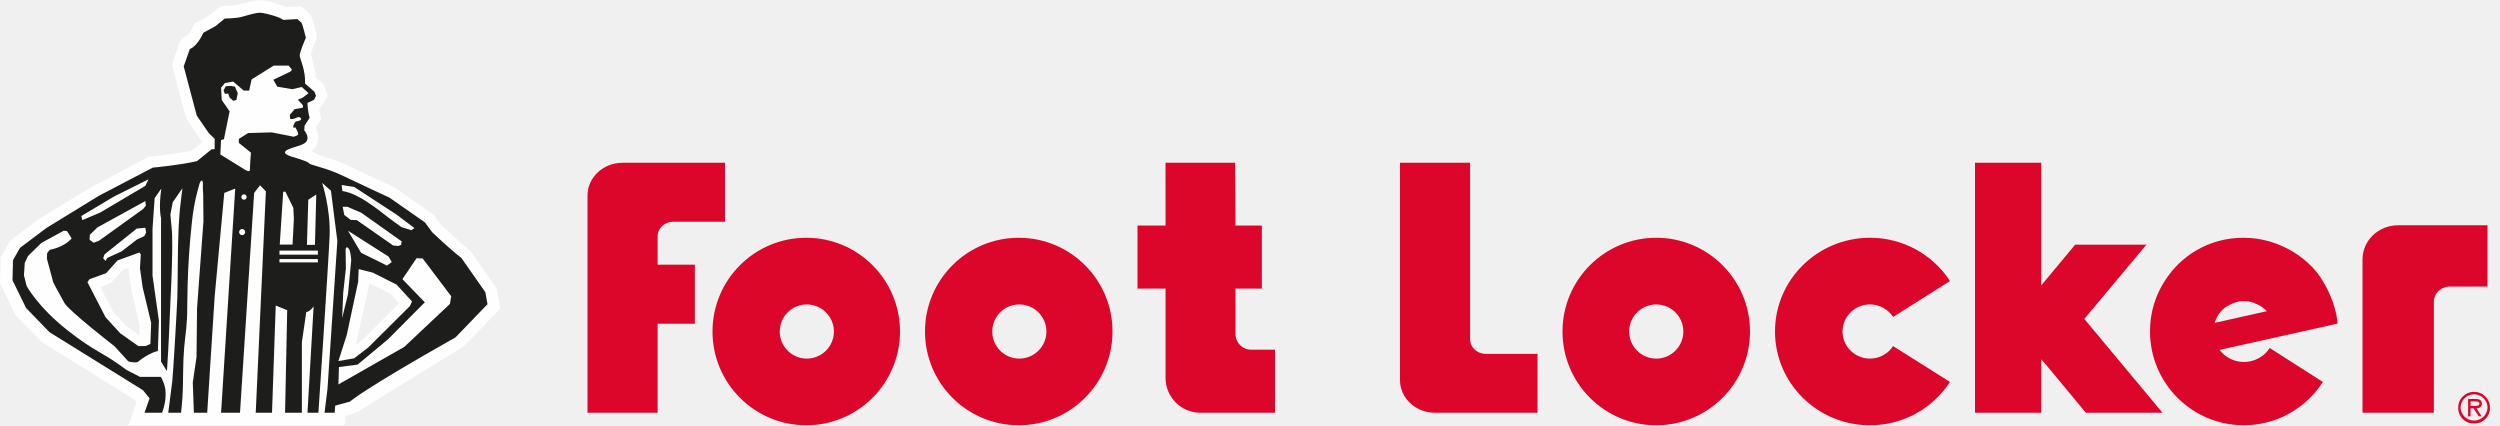
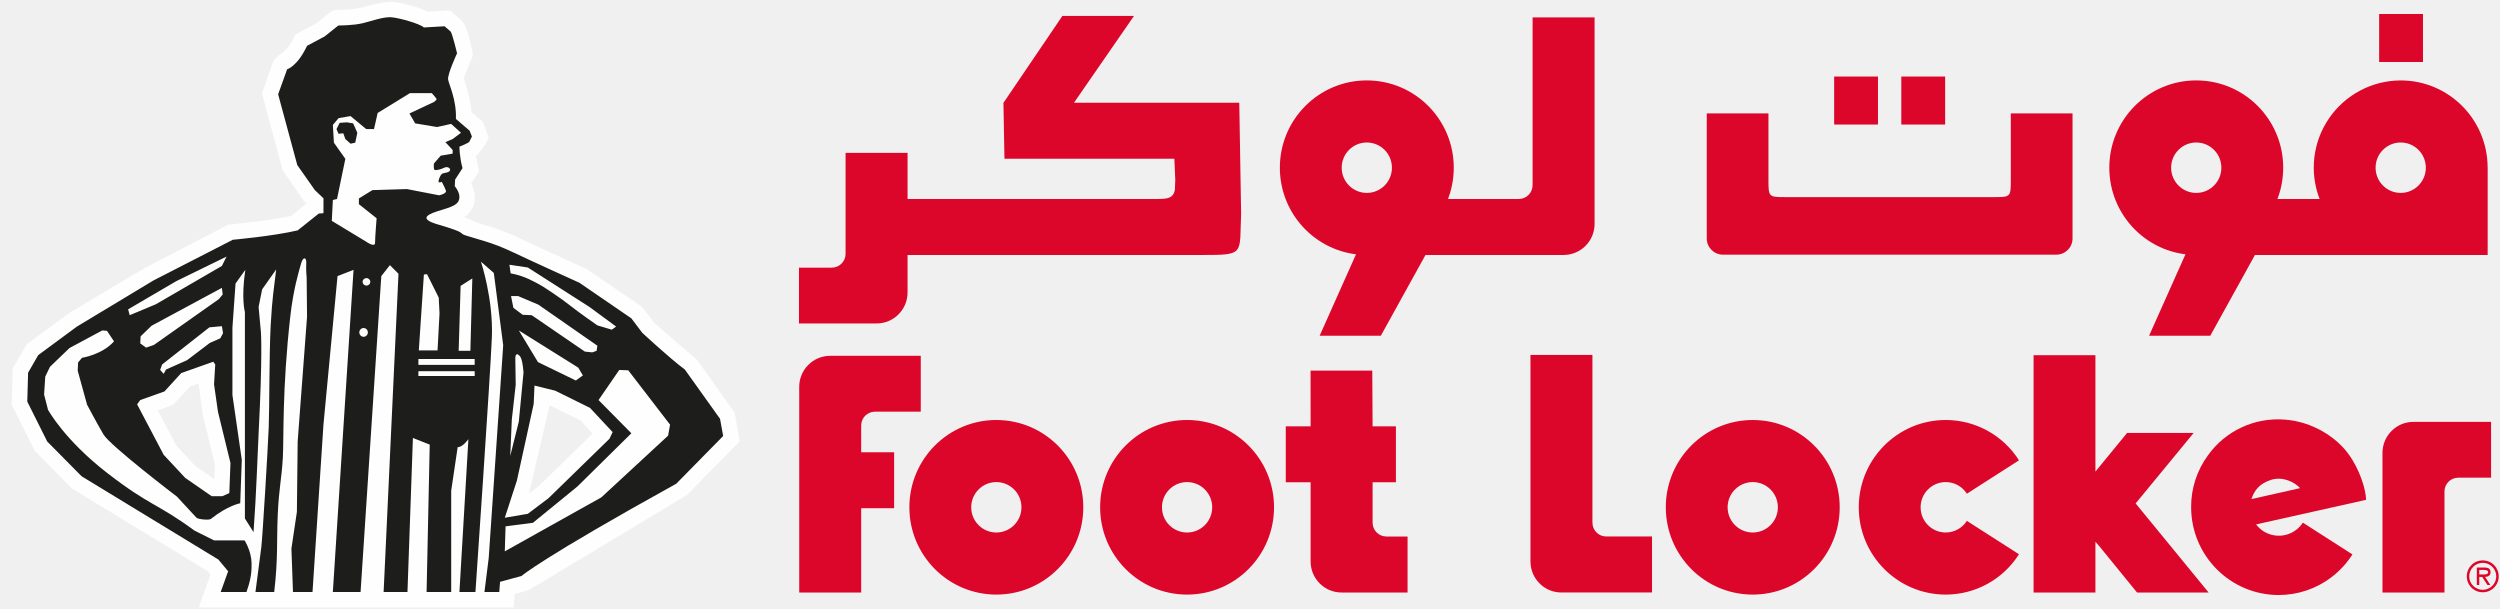
- <svg xmlns="http://www.w3.org/2000/svg" xmlns:xlink="http://www.w3.org/1999/xlink" width="282" height="48" viewBox="0 0 200 34">
+ <svg xmlns="http://www.w3.org/2000/svg" xmlns:xlink="http://www.w3.org/1999/xlink" width="152" height="37" viewBox="0 0 152 37">
  <defs>
-     <path id="a" d="M3.201 2.87V.329H.648v2.54h2.553z" />
+     <path id="a" d="M0 44.619h154.922V.336H0z" />
+     <path id="c" d="M21.42.635c-.372.092-1.37.114-1.37.114-.23 0-.355.1-.488.206l-.763.612-.993.53-.247.132c-.028.014-.162.297-.162.297-.344.729-.921 1.004-.921 1.004l-.18.208-.096.11-.685 1.959c-.01.03 1.249 4.68 1.249 4.68l1.31 1.893c.008.009.073.064.15.13l-.942.759c-1.41.306-3.534.5-3.627.51l-.039.003h.045l-.063.002.018-.002a.684.684 0 0 0-.308.096l-4.837 2.51c-.367.19-4.724 2.814-4.724 2.814-.029.02-2.542 1.874-2.542 1.874-.016.013-.839 1.436-.839 1.436-.012.022-.072 2.233-.072 2.233 0 .024 1.383 2.793 1.383 2.793l2.27 2.298c.008.009 7.346 4.477 8.28 5.046l.15.19-.715 2.006H30.81l.065-.824.856-.236c.022-.007 9.615-5.78 9.615-5.78l3.185-3.24c.035-.035-.278-1.749-.278-1.749-.004-.022-2.302-3.239-2.302-3.239s-1.997-1.697-2.619-2.27l-.705-.935-3.401-2.317c-.008-.004-2.773-1.256-4.055-1.862a14.111 14.111 0 0 0-2.355-.876c-.21-.06-.804-.327-.996-.412.33-.235.596-.58.635-1.12.025-.347-.116-.692-.234-.919l.481-.734c.024-.038-.17-.8-.19-.948.19-.103.606-.753.606-.753l.169-.34c.02-.038-.358-.982-.358-.982-.009-.022-.483-.411-.69-.575-.04-.831-.442-2.02-.457-2.067.055-.19.482-1.216.482-1.216.094-.2.061-.372.024-.524-.304-1.265-.446-1.636-.736-1.853L26.969.8c-.028-.024-.294-.01-.294-.01l-1.09.062c-.617-.305-1.649-.556-2.087-.599a1.073 1.073 0 0 0-.11-.005c-.597 0-1.852.356-1.969.386zm-9.961 27.842l-1.152-1.236-1.135-2.155.923-.326c.02-.01.805-.868 1.043-1.125l.518-.184v.007l.248 1.882.743 3.047-.034.888-1.154-.798zm21.539-3.698l1.874.928h.002l.733.798-3.29 3.208-.569.43 1.25-5.364z" />
+     <path id="e" d="M20.507.405c-.57.143-1.496.143-1.496.143l-.832.665-1.069.57c-.594 1.261-1.212 1.426-1.212 1.426l-.546 1.522 1.164 4.303 1.069 1.522.523.498v.904l-.285.023-1.283 1.023c-1.52.356-3.944.57-3.944.57l-4.821 2.473-4.656 2.805-2.352 1.735-.618 1.07L.1 23.414l1.211 2.425 2.092 2.116 8.314 5.061.595.715-.453 1.26h1.568c.19-.548.333-1.048.308-1.784-.022-.737-.425-1.355-.425-1.355h-1.855l-1.188-.594c-2.303-1.688-2.684-1.474-5.297-3.495-2.613-2.019-3.61-3.85-3.61-3.85l-.238-.927.071-1.093.286-.594 1.187-1.142 1.995-1.07.286.025.426.64c-.712.809-1.947 1-1.947 1l-.238.285-.023.499.57 2.068s.593 1.118.997 1.807c.405.688 4.467 3.78 4.467 3.78s1.093 1.188 1.188 1.283c.095.094.76.167.878.072 1.014-.812 1.782-.952 1.782-.952l.095-2.638-.57-3.946v-4.09l.19-2.685.594-.832c-.261 1.76-.025 2.567-.025 2.567v12.551l.525.832c.176-2.427.228-4.423.309-6.014.247-4.78.141-6.133.141-6.133l-.142-1.544.214-1.07.855-1.212c-.142 1.235-.237 1.64-.333 3.374-.095 1.736-.072 4.97-.12 6.205-.047 1.236-.379 6.727-.45 7.296-.072.572-.357 2.736-.357 2.736h1.14c.238-2.045.144-3.044.214-4.684.072-1.64.238-2.185.31-3.469.07-1.285-.048-4.114.452-8.583.184-1.654.517-2.743.664-3.257.124-.427.326-.346.309-.022-.025.427.024.903.024.903l.023 2.376-.57 7.584-.047 4.279-.333 2.234.095 2.64h1.188l.665-10.177.855-9.031.974-.38-1.258 19.587h1.686l1.26-19.207.522-.666.523.523-.904 19.35h1.45l.331-9.366 1.022.404-.19 8.962h1.496v-6.158l.393-2.65c.31.01.653-.486.653-.486l-.546 9.294h.974s.902-13.122.998-15.476c.094-2.352-.665-4.61-.665-4.61l.784.688.57 4.398-.88 12.931-.26 2.07h.902l.048-.62 1.306-.356s1.164-1.047 9.408-5.61l2.85-2.9-.19-1.046-2.14-2.996c-.924-.683-2.588-2.234-2.588-2.234l-.665-.879-3.16-2.164s-2.73-1.235-4.037-1.854c-1.308-.618-1.996-.736-2.875-1.021-.487-.158.19-.12-1.686-.667-1.307-.38-.522-.665.285-.902.807-.238.998-.405 1.02-.738.025-.332-.283-.688-.283-.688l.023-.405.45-.69c-.19-.689-.19-1.306-.19-1.306.525-.214.594-.285.594-.285l.167-.334-.143-.355-.831-.714c.047-1.166-.428-2.092-.474-2.4-.049-.31.545-1.593.545-1.593S25.923.951 25.828.905l-.356-.31-1.259.071c-.26-.237-1.472-.57-1.949-.617a1.265 1.265 0 0 0-.122-.006c-.469 0-1.111.232-1.635.362zm.674 6.441l.221-.981 1.963-1.205h1.331s.254.285.285.348c.032.064-.159.19-.159.19l-1.487.699.348.601 1.33.222.856-.19.601.54-.508.38-.442.19.442.475v.222l-.728.126-.412.476s-.031.317.033.38c.063.063.412-.031.601-.127.19-.094.38.031.349.159-.032.127-.317.158-.444.19-.127.031-.284.412-.253.507.032.095.19 0 .19 0s.19.349.253.538c.063.191-.411.286-.411.286l-1.963-.38-2.092.064-.823.507v.348l1.077.856s-.095 1.173-.095 1.49c0 .316-.537-.064-.537-.064l-2.093-1.268.065-1.267.253-.064.506-2.44-.696-.983-.063-1.078.347-.412.728-.127.953.792h.474zM6.23 17.805l2.923-1.711 3.064-1.498-.285.57-4.015 2.33-1.59.665-.097-.356zm28.531.974s-1.164-.808-1.664-1.211c-.499-.404-1.638-1.165-1.877-1.283-.237-.12-.877-.524-1.734-.667l-.07-.524 1.116.167 3.753 2.402 1.616 1.189-.263.19-.877-.263zm-10.548-3.09l.19-.023.713 1.426.048.951-.12 2.258h-1.139l.308-4.612zm-3.728.452c0-.13.106-.235.236-.235s.236.104.236.235a.236.236 0 0 1-.471 0zm5.96.238l.713-.452-.118 4.398h-.712l.118-3.946zM6.968 19.874l.023-.429.666-.643 4.276-2.303.047.403-.237.285-3.944 2.782-.475.165-.356-.26zm27.033.5l-3.23-2.213-.547-.023-.57-.427-.142-.714h.427l1.235.523 3.588 2.496-.048.31-.261.095-.452-.047zM8.178 21.489l.12-.332 2.874-2.258.76-.071.07.426-.165.31-.642.285-1.378 1.046-1.282.57-.144.262-.213-.238zm12.109-2.282c0-.147.12-.268.268-.268a.269.269 0 0 1 0 .537.268.268 0 0 1-.268-.269zm10.863 1.806l-1.164-1.925 3.61 2.259.285.475-.427.31-2.304-1.119zm-1.591 3.495l.237-2.114-.024-1.617s-.007-.452.285-.119c.166.19.213.998.213.998l-.284 2.97-.522 2.094.095-2.212zm-5.68-3.328h3.422v-.356H23.88v.356zM9.7 28.05l-1.308-1.403-1.614-3.066.19-.261 1.472-.523L9.46 21.68l1.947-.69.12.167-.072 1.211.239 1.666.759 3.113-.07 1.83-.429.19h-.64L9.7 28.051zm19.48 2.948l1.662-.214 2.708-2.21 3.278-3.234-1.996-2.02 1.26-1.83.547.022 2.541 3.304-.118.668-4.062 3.755-5.868 3.28.047-1.52zm-5.3-9.141h3.422v-.293H23.88v.293zm5.988 6.36l1.021-4.66.049-1.117 1.258.31 2.115 1.045 1.377 1.474-.19.404-3.706 3.613-1.259.951-1.4.238.735-2.258zM19.09 6.467l-.19.38.126.285.286-.032.126.35.316.284.286-.063.126-.601-.253-.572-.38-.063-.443.031z" />
  </defs>
  <g fill="none" fill-rule="evenodd">
-     <path fill="#FEFEFE" d="M14.883 2.967h-.005.005zM24.62.957V.956zm4.91 21.65h-.003a.335.335 0 0 0 .003-.014l.004.004-.005.01zm-.576 4.594l-.514.397 1.13-4.952 1.695.856h.002l.662.737-2.975 2.962zM9.804 21.59l.469-.17v.007l.225 1.737.671 2.814-.03.82-1.044-.737-1.041-1.141-1.027-1.99.834-.301c.02-.01.729-.8.943-1.039zm29.943 1.491c-.004-.02-2.082-2.99-2.082-2.99s-1.806-1.567-2.368-2.096l-.638-.864-3.074-2.138c-.007-.004-2.507-1.16-3.666-1.72-.936-.452-1.544-.633-2.13-.808-.19-.056-.727-.302-.9-.38.298-.217.538-.536.573-1.035.023-.32-.104-.639-.21-.848l.434-.678c.022-.035-.154-.739-.171-.875.17-.095.546-.695.546-.695l.154-.314c.018-.035-.324-.906-.324-.906-.008-.02-.437-.38-.624-.532-.036-.767-.4-1.864-.413-1.907.05-.176.436-1.124.436-1.124.085-.184.055-.343.022-.484-.275-1.167-.404-1.51-.666-1.71L24.119.51c-.026-.023-.266-.01-.266-.01l-.985.057C22.31.276 21.378.044 20.98.005c-.484-.05-1.767.321-1.88.35-.336.086-1.237.106-1.237.106-.21 0-.322.092-.442.19l-.69.565-.898.489-.224.122c-.025.013-.145.274-.145.274-.312.674-.834.928-.834.928l-.163.192-.086.101-.62 1.809c-.01.027 1.13 4.32 1.13 4.32l1.184 1.748c.008.008.066.06.136.12-.224.184-.662.546-.852.7-1.274.283-3.195.463-3.28.471l-.05.005.057-.002a.591.591 0 0 0-.32.09l-4.374 2.316c-.331.175-4.27 2.598-4.27 2.598-.027.018-2.299 1.73-2.299 1.73-.015.011-.759 1.326-.759 1.326-.01.02-.065 2.062-.065 2.062 0 .022 1.25 2.578 1.25 2.578l2.053 2.121c.007.009 6.642 4.134 7.486 4.659l.137.176L10.279 34h17.313l.058-.761.775-.218c.02-.006 8.693-5.336 8.693-5.336l2.88-2.99c.031-.033-.251-1.615-.251-1.615z" />
-     <path fill="#1D1D1B" d="M18.794 6.91l.227.523-.113.551-.257.057-.284-.26-.113-.32-.257.03-.113-.263.171-.347.398-.029.341.058zm17.198 17.384l-3.649 3.437-5.27 3.004.043-1.393 1.493-.195 2.433-2.025 2.944-2.96-1.793-1.85 1.131-1.676.491.021 2.283 3.025-.106.612zm-8.257 2.502l.917-4.267.043-1.023 1.13.284 1.9.957 1.236 1.35-.17.37-3.329 3.308-1.13.87-1.259.219.662-2.068zm.81-9.207l-.49-.021-.512-.392-.128-.653h.383l1.11.479 3.222 2.285-.043.283-.235.088-.406-.044-2.9-2.025zm-.704.849l3.243 2.068.256.435-.384.283-2.07-1.023-1.045-1.763zm-.192 1.546s-.006-.414.256-.109c.15.174.192.914.192.914l-.256 2.72-.469 1.916.085-2.025.214-1.936-.022-1.48zm.683-5.05l3.37 2.198 1.452 1.09-.236.173-.788-.24s-1.046-.74-1.495-1.11c-.447-.37-1.47-1.066-1.685-1.175-.214-.109-.788-.48-1.558-.61l-.063-.48 1.003.154zm-5.975 5.42h3.073v-.327h-3.073v.326zm0 .618h3.073v-.268h-3.073v.268zm-.632-10.405l-1.878.058-.74.465v.318l.968.784s-.085 1.074-.085 1.364c0 .29-.483-.058-.483-.058l-1.88-1.162.058-1.16.228-.058.454-2.234-.625-.9-.057-.987.312-.378.654-.115.856.724h.426l.198-.898 1.764-1.103h1.195s.228.261.256.32c.029.057-.143.173-.143.173l-1.336.64.313.55 1.195.203.768-.174.54.494-.455.348-.398.174.398.436v.202l-.655.116-.37.436s-.028.29.03.348c.056.058.37-.03.54-.117.17-.086.34.03.313.146-.029.116-.284.145-.399.174-.114.029-.255.377-.227.464.029.088.17 0 .17 0s.172.32.228.493c.057.175-.37.262-.37.262l-1.763-.348zm-2.206 5.388a.214.214 0 0 1-.211-.216c0-.12.095-.215.211-.215.117 0 .212.096.212.215 0 .12-.095.216-.212.216zm-.148 2.838a.244.244 0 0 1-.241-.247c0-.134.107-.245.24-.245.134 0 .242.11.242.245a.244.244 0 0 1-.241.247zm3.456-3.489l.64 1.306.043.87-.107 2.068H22.38l.276-4.223.171-.02zm1.835.653l.64-.414-.107 4.027h-.64l.107-3.613zm-12.63 11.536l-.385.173h-.576l-1.45-1.023-1.175-1.284-1.45-2.808.17-.239 1.322-.478.918-1.023 1.75-.632.107.153-.065 1.11.214 1.524.682 2.85-.063 1.677zm-4.12-8.249l-.426.152-.32-.24.021-.392.598-.588 3.84-2.11.043.37-.213.26-3.543 2.548zm.45 1.088l2.581-2.068.683-.065.063.39-.149.284-.576.262-1.238.957-1.151.522-.13.24-.191-.218.107-.304zm-1.858-3.07l2.626-1.566 2.752-1.371-.256.522L8.02 16.98l-1.43.609-.086-.326zm32.325 6.095l-1.92-2.743c-.831-.625-2.326-2.046-2.326-2.046l-.597-.805-2.838-1.98s-2.453-1.132-3.627-1.698c-1.174-.566-1.793-.675-2.582-.936-.437-.144.171-.109-1.514-.61-1.174-.347-.47-.61.256-.826.725-.218.896-.37.917-.675.021-.305-.255-.63-.255-.63l.02-.371.405-.631c-.17-.632-.17-1.197-.17-1.197.47-.196.533-.26.533-.26l.15-.306-.128-.326-.747-.654c.042-1.067-.385-1.915-.426-2.198-.044-.283.49-1.457.49-1.457s-.278-1.177-.363-1.22l-.32-.283-1.13.065c-.235-.217-1.323-.521-1.751-.565-.426-.044-1.066.196-1.579.326-.511.131-1.344.131-1.344.131l-.746.61-.96.521c-.534 1.155-1.09 1.306-1.09 1.306l-.49 1.393 1.046 3.94.96 1.393.47.457v.827l-.256.02-1.153.937c-1.364.327-3.542.523-3.542.523l-4.33 2.264L3.71 18.22l-2.113 1.59-.555.978L1 22.399l1.087 2.22 1.879 1.938 7.467 4.634.534.655L11.561 33h1.408c.171-.502.3-.96.278-1.634-.021-.675-.383-1.24-.383-1.24h-1.666l-1.067-.545c-2.068-1.545-2.41-1.35-4.757-3.2-2.347-1.848-3.243-3.525-3.243-3.525l-.214-.849.064-1 .257-.544 1.066-1.045 1.792-.98.257.022.383.587c-.64.74-1.75.915-1.75.915l-.213.26-.02.457.51 1.894s.534 1.024.897 1.654c.363.63 4.012 3.461 4.012 3.461s.982 1.088 1.067 1.176c.085.086.682.152.789.065.91-.743 1.6-.871 1.6-.871l.085-2.416-.511-3.613v-3.744l.17-2.459.534-.762c-.235 1.611-.023 2.351-.023 2.351v11.492l.472.762c.158-2.224.204-4.05.277-5.507.223-4.377.127-5.616.127-5.616l-.128-1.414.192-.98.769-1.109c-.128 1.132-.214 1.502-.3 3.09-.085 1.589-.064 4.55-.107 5.68-.042 1.133-.34 6.16-.405 6.682-.064.523-.32 2.505-.32 2.505h1.024c.214-1.873.13-2.787.192-4.289.064-1.501.214-2.001.279-3.177.063-1.176-.044-3.767.405-7.858.165-1.514.465-2.512.596-2.982.112-.391.294-.317.278-.021-.022.391.021.827.021.827l.021 2.176-.512 6.944-.042 3.917-.299 2.046L15.51 33h1.066l.598-9.318.768-8.27.875-.348L17.686 33H19.2l1.131-17.587.47-.61.469.48L20.458 33h1.303l.297-8.577.918.37-.17 8.207h1.343v-5.639l.353-2.426c.278.01.587-.446.587-.446L24.598 33h.874s.811-12.016.897-14.17c.084-2.155-.598-4.222-.598-4.222l.705.63.512 4.027-.79 11.84L25.963 33h.811l.043-.568 1.173-.325s1.045-.959 8.45-5.137L39 24.315l-.171-.958z" />
-     <path fill="#DC062B" d="M100.085 27.952a1.245 1.245 0 0 1-1.244-1.245v-3.64h2.107v-5.044H98.84L98.812 13H93.24l.004 5.023H91v5.045h2.243V30.2A2.796 2.796 0 0 0 96.036 33H102v-5.048h-1.915zM117.608 27.123V13H112v17.386c0 1.444 1.255 2.614 2.8 2.614h8.2v-4.714h-4.144c-.688 0-1.248-.52-1.248-1.163M191.849 18c-1.574 0-2.849 1.222-2.849 2.73V33h5.709v-8.879c0-.672.568-1.215 1.267-1.215H199V18h-7.151zM53.856 17.719H58V13h-8.201C48.252 13 47 14.175 47 15.623V33h5.609v-7.123h2.98v-4.725h-2.98v-2.264c0-.646.557-1.17 1.247-1.17M64.5 28.667a2.167 2.167 0 1 0 0-4.333 2.167 2.167 0 0 0 0 4.333M57 26.5a7.5 7.5 0 0 1 7.5-7.5 7.5 7.5 0 1 1-7.5 7.5M81.5 28.667a2.167 2.167 0 1 0 0-4.333 2.167 2.167 0 0 0 0 4.333M74 26.5a7.5 7.5 0 1 1 15 0 7.5 7.5 0 0 1-15 0M132.5 28.667a2.166 2.166 0 1 0 0-4.333 2.166 2.166 0 0 0 0 4.333M125 26.5a7.5 7.5 0 0 1 7.5-7.5 7.5 7.5 0 0 1 7.5 7.5 7.5 7.5 0 1 1-15 0M151.447 27.666a2.203 2.203 0 0 1-1.849 1c-1.21 0-2.195-.97-2.195-2.166 0-1.197.984-2.167 2.195-2.167.777 0 1.46.4 1.85 1.001l4.552-2.87A7.61 7.61 0 0 0 149.598 19c-4.196 0-7.598 3.357-7.598 7.5 0 4.142 3.402 7.5 7.598 7.5A7.612 7.612 0 0 0 156 30.536l-4.553-2.87z" />
-     <g transform="translate(196 31)">
+     <g transform="translate(-3 -3.955)">
+       <path fill="#DC062B" d="M87.29 36.575a.84.84 0 0 1-.836-.842v-2.455h1.418v-3.402h-1.418l-.02-3.39h-3.752l.003 3.39h-1.51v3.402h1.51v4.813c0 1.042.842 1.888 1.88 1.888h4.015v-3.404h-1.29zM99.82 35.733v-10.2h-3.768V38.09c0 1.043.841 1.888 1.88 1.888h5.511v-3.404h-2.785a.84.84 0 0 1-.837-.842M149.733 29.605c-1.038 0-1.879.846-1.879 1.888v8.486h3.77v-6.14c0-.464.373-.84.836-.84h1.998v-3.394h-4.725zM56.198 28.985h2.785v-3.396h-5.511c-1.038 0-1.88.846-1.88 1.888v12.502h3.768v-5.125h2.003v-3.4H55.36v-1.629c0-.465.375-.84.838-.84M58.29 34.798c0-2.931 2.367-5.307 5.287-5.307s5.287 2.376 5.287 5.307c0 2.932-2.367 5.308-5.287 5.308s-5.287-2.376-5.287-5.308m5.287 1.534a1.53 1.53 0 0 0 1.527-1.534 1.53 1.53 0 0 0-1.527-1.533 1.53 1.53 0 0 0-1.527 1.533 1.53 1.53 0 0 0 1.527 1.534M69.888 34.798c0-2.931 2.367-5.307 5.286-5.307 2.92 0 5.287 2.376 5.287 5.307 0 2.932-2.366 5.308-5.287 5.308-2.919 0-5.286-2.376-5.286-5.308m5.286 1.534a1.53 1.53 0 0 0 1.528-1.534 1.53 1.53 0 0 0-1.528-1.533 1.53 1.53 0 0 0-1.526 1.533 1.53 1.53 0 0 0 1.526 1.534M104.28 34.798c0-2.931 2.367-5.307 5.287-5.307s5.287 2.376 5.287 5.307c0 2.932-2.366 5.308-5.287 5.308-2.92 0-5.286-2.376-5.286-5.308m5.286 1.534a1.53 1.53 0 0 0 1.527-1.534 1.53 1.53 0 0 0-1.527-1.533 1.53 1.53 0 0 0-1.527 1.533 1.53 1.53 0 0 0 1.527 1.534M122.586 35.623c-.27.425-.745.708-1.287.708a1.53 1.53 0 0 1-1.526-1.533 1.53 1.53 0 0 1 1.526-1.533 1.52 1.52 0 0 1 1.287.708l3.168-2.031a5.272 5.272 0 0 0-4.455-2.451c-2.919 0-5.286 2.375-5.286 5.307 0 2.931 2.367 5.308 5.286 5.308a5.275 5.275 0 0 0 4.455-2.452l-3.168-2.03zM152.981 38.997c0-.54.429-.97.97-.97.542 0 .97.43.97.97a.964.964 0 0 1-.97.968.964.964 0 0 1-.97-.968zm1.792 0a.826.826 0 0 0-.822-.822.827.827 0 0 0-.822.822c0 .457.38.819.822.819a.825.825 0 0 0 .822-.82zm-.362.524h-.177l-.317-.49h-.178v.49h-.149v-1.062h.461c.19 0 .376.052.376.281 0 .21-.147.285-.334.29l.318.49zm-.494-.64c.131 0 .361.026.361-.143 0-.11-.144-.13-.257-.13h-.282v.273h.178zM137.285 39.979l-4.438-5.416 3.528-4.286h-4.047l-1.926 2.35V25.55h-3.76v14.429h3.76v-3.085l.266.307 2.265 2.778z" />
+       <path fill="#DC062B" d="M142.604 36.174l-.001-.002a1.732 1.732 0 0 1-2.433-.333l6.689-1.495c-.016-.618-.369-1.834-1.095-2.815-.722-.981-2.156-1.948-3.871-2.063a5.227 5.227 0 0 0-4.658 2.185 5.258 5.258 0 0 0-1.014 3.136c0 2.952 2.382 5.345 5.323 5.345a5.287 5.287 0 0 0 3.227-1.096 5.43 5.43 0 0 0 1.258-1.372l-3.017-1.933c-.109.17-.247.32-.408.443zm-2.718-1.874c.172-.506.458-.93 1.183-1.166.723-.236 1.458.14 1.776.5l-2.96.666zM96.182 15.213V5.012h3.768V17.57a1.884 1.884 0 0 1-1.88 1.887h-8.948v-3.404h6.222a.84.84 0 0 0 .838-.84M131.246 14.151c0-2.931 2.366-5.307 5.285-5.307 2.922 0 5.288 2.376 5.288 5.307 0 2.931-2.366 5.307-5.288 5.307-2.919 0-5.285-2.376-5.285-5.307m5.285 1.534a1.53 1.53 0 0 0 1.528-1.534 1.53 1.53 0 0 0-1.528-1.533 1.53 1.53 0 0 0-1.526 1.533 1.53 1.53 0 0 0 1.526 1.534" />
+       <path fill="#DC062B" d="M80.815 14.151c0-2.931 2.367-5.307 5.286-5.307 2.92 0 5.288 2.376 5.288 5.307 0 2.931-2.367 5.307-5.288 5.307-2.919 0-5.286-2.376-5.286-5.307m5.286 1.534a1.53 1.53 0 0 0 1.528-1.534 1.53 1.53 0 0 0-1.528-1.533 1.53 1.53 0 0 0-1.526 1.533 1.53 1.53 0 0 0 1.526 1.534M141.832 16.328h-4.577l-3.59 8.039h3.72z" />
+       <path fill="#DC062B" d="M91.401 16.328h-4.577l-3.589 8.039h3.72zM78.46 16.943l-.112-6.74H68.296l3.651-5.28h-4.354l-3.584 5.286.062 3.399h10.33l.056 1.29-.026.616c-.11.465-.357.54-1.1.54H57.724l-.16 3.404h18.532c2.618 0 2.257-.03 2.364-2.515M148.962 12.618a1.53 1.53 0 0 1 1.528 1.533 1.53 1.53 0 0 1-1.528 1.534 1.53 1.53 0 0 1-1.526-1.534 1.53 1.53 0 0 1 1.526-1.533zm5.286 1.507c-.015-2.92-2.374-5.28-5.286-5.28a5.301 5.301 0 0 0-4.93 7.21h-5.986v3.403h16.204v-5.333h-.002z" />
      <mask id="b" fill="#fff">
        <use xlink:href="#a" />
      </mask>
-       <path fill="#DC062B" d="M1.88 1.45c.171 0 .475.032.475-.189 0-.144-.19-.169-.339-.169h-.371v.357h.235zm.651.836h-.234l-.417-.641h-.235v.641h-.196V.896h.607c.251 0 .494.068.494.368 0 .274-.192.373-.44.38l.421.642zm.475-.686c0-.6-.497-1.075-1.08-1.075C1.341.525.844 1 .844 1.6a1.082 1.082 0 0 0 2.161 0zm-2.358 0c0-.707.564-1.271 1.277-1.271s1.277.564 1.277 1.27c0 .708-.564 1.27-1.277 1.27A1.264 1.264 0 0 1 .648 1.6z" mask="url(#b)" />
+       <path fill="#DC062B" d="M147.652 7.724h2.666V4.806h-2.666zM56.3 23.621c1.039 0 1.88-.846 1.88-1.888v-8.485h-3.769v6.14a.84.84 0 0 1-.837.84h-1.997v3.393H56.3zM114.516 11.527h2.666V8.609h-2.666zM118.599 11.527h2.666V8.609H118.6z" mask="url(#b)" />
+       <path fill="#DC062B" d="M125.257 14.956c0 .96-.034.983-.98.983h-12.776c-.934 0-.979-.017-.979-.983v-4.107h-3.751v7.605c0 .541.44.984.979.984h20.28c.539 0 .98-.443.98-.984V10.85h-3.753v4.107z" mask="url(#b)" />
    </g>
-     <path fill="#DC062B" d="M173 33l-6.254-7.507 4.97-5.942h-5.702l-2.714 3.26V13H158v20h5.3v-4.277l.375.427 3.193 3.85z" />
-     <path fill="#DC062B" d="M177.168 25.808c.242-.713.646-1.306 1.668-1.638 1.02-.333 2.055.197 2.504.703l-4.172.935zM181 28.442l-.003-.005a2.445 2.445 0 0 1-3.429-.467L187 25.868c-.023-.867-.522-2.577-1.542-3.954-1.021-1.377-3.043-2.737-5.46-2.896-2.872-.19-5.198 1.163-6.566 3.067-1.047 1.454-1.432 2.955-1.432 4.408A7.507 7.507 0 0 0 179.506 34c1.707 0 3.28-.573 4.54-1.535.004 0 .006-.003.009-.005a7.59 7.59 0 0 0 1.775-1.926l-4.255-2.717c-.153.24-.349.45-.574.625z" />
+     <g transform="translate(.42 -.141)">
+       <mask id="d" fill="#fff">
+         <use xlink:href="#c" />
+       </mask>
+       <path fill="#FEFEFE" d="M-3.42 40.805h51.666V-3.478H-3.419z" mask="url(#d)" />
+     </g>
+     <g transform="translate(1.559 1.003)">
+       <mask id="f" fill="#fff">
+         <use xlink:href="#e" />
+       </mask>
+       <path fill="#1D1D1B" d="M-3.611 38.72h49.734V-3.684H-3.61z" mask="url(#f)" />
+     </g>
  </g>
</svg>
